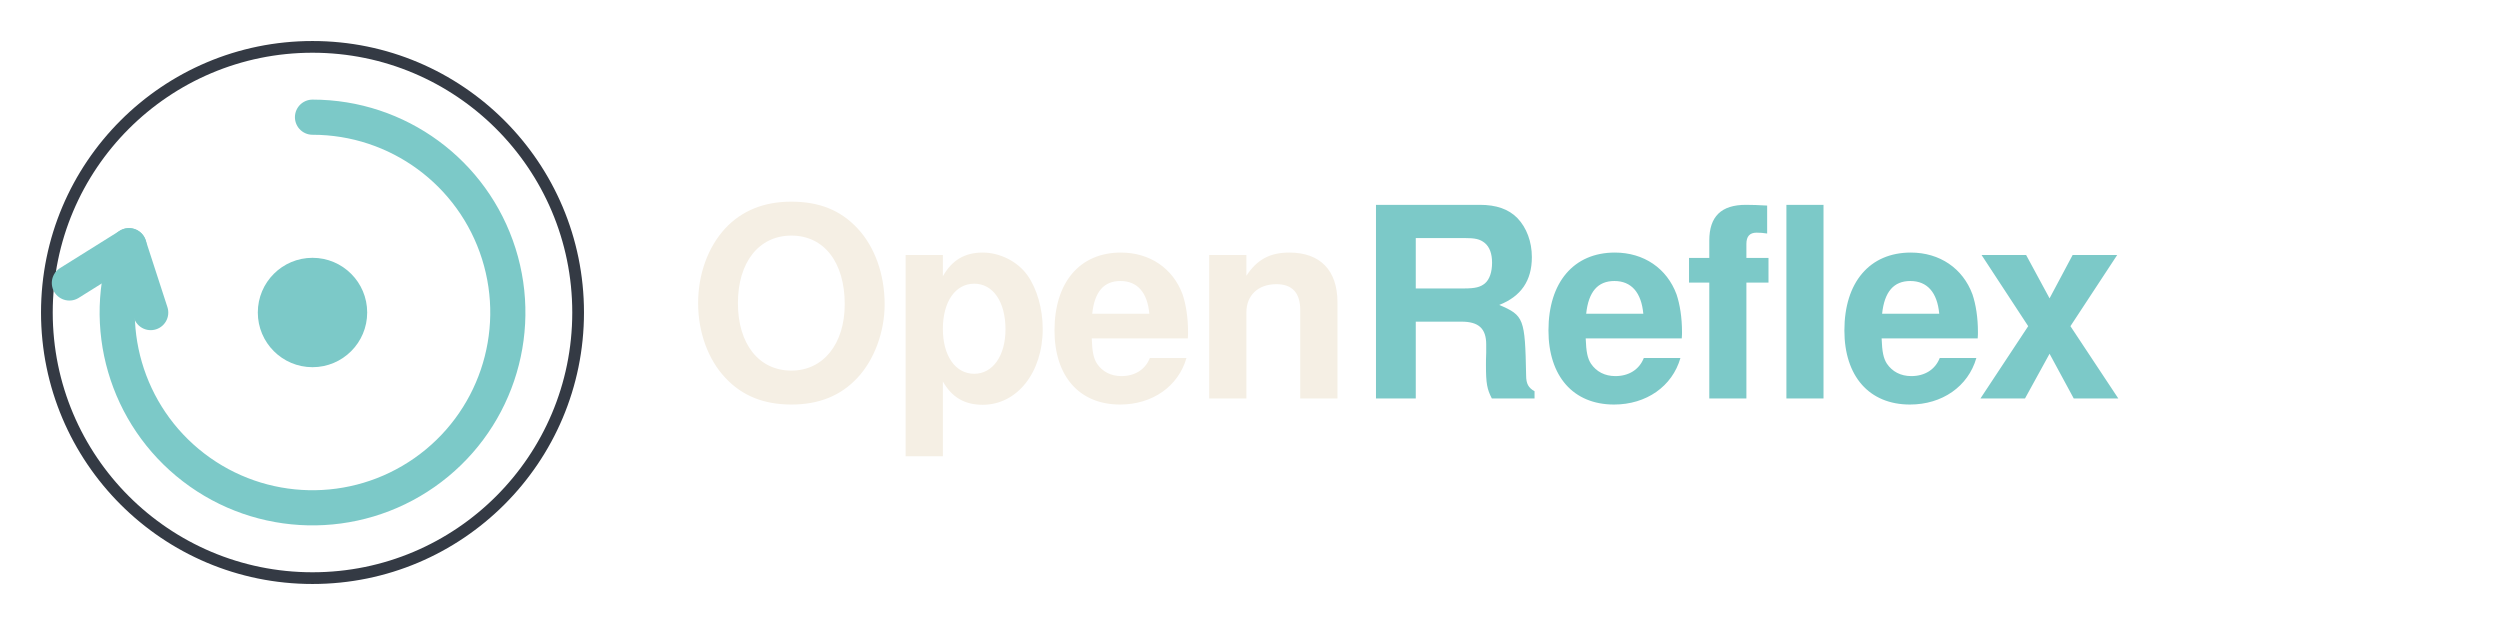
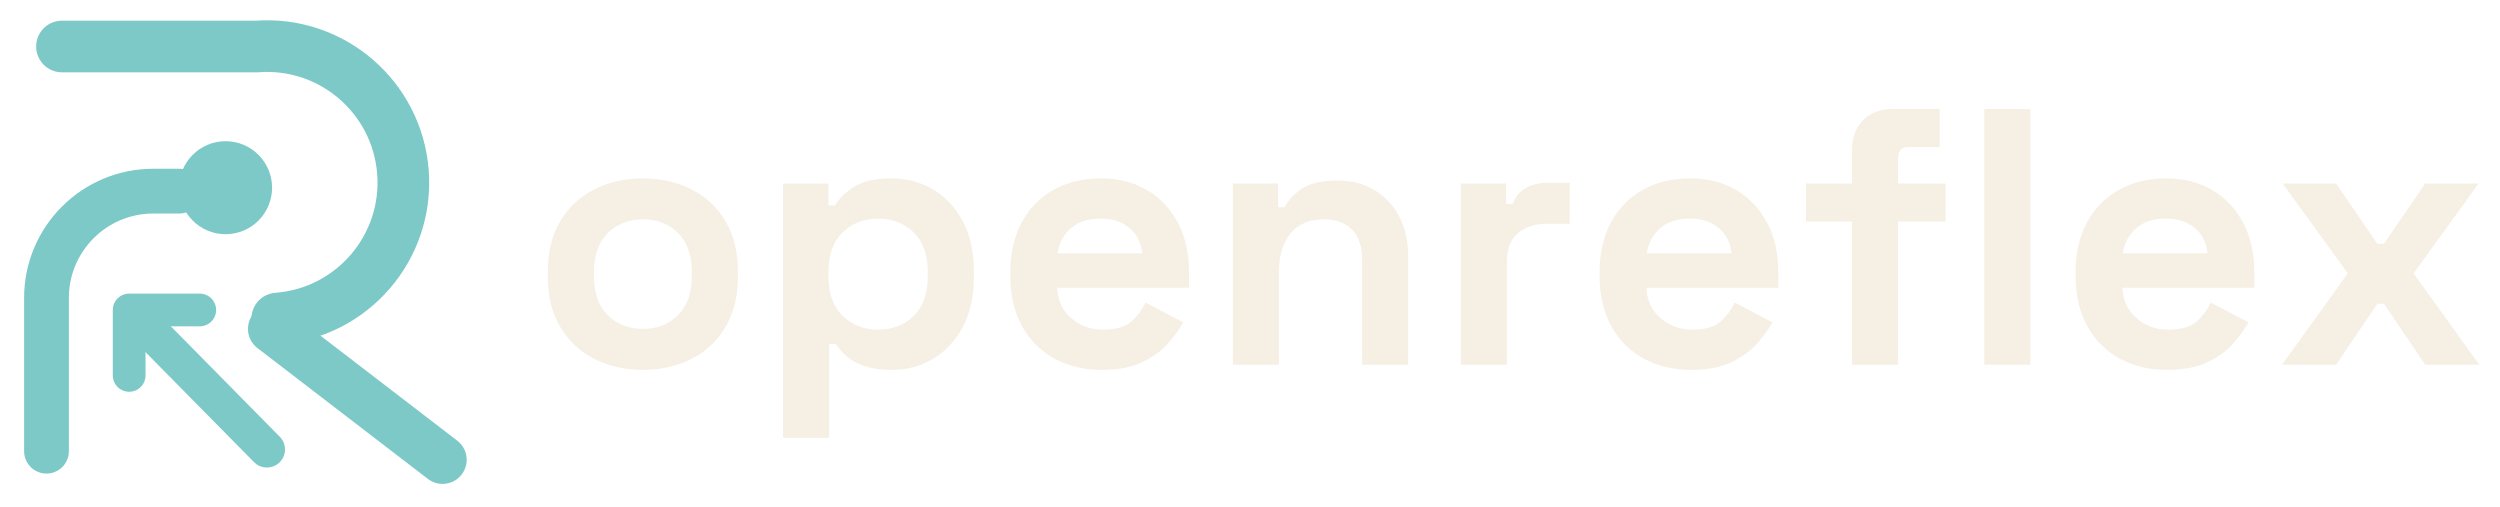
- <svg xmlns="http://www.w3.org/2000/svg" width="320" height="80" viewBox="0 0 320 80" role="img" aria-label="OpenReflex">
-   <circle cx="40" cy="40" r="34" fill="none" stroke="#343a44" stroke-width="1.5" />
-   <path d="M40.00 15.00 A25 25 0 1 1 16.51 31.45" fill="none" stroke="#7cc9c8" stroke-width="4.5" stroke-linecap="round" />
-   <path d="M8.88 36.22 L16.51 31.45 L19.29 40.01" fill="none" stroke="#7cc9c8" stroke-width="4.5" stroke-linecap="round" stroke-linejoin="round" />
-   <circle cx="40" cy="40" r="7" fill="#7cc9c8" />
-   <text x="88" y="51" font-family="'Space Grotesk','Segoe UI',Helvetica,Arial,sans-serif" font-size="34" font-weight="600" letter-spacing="-0.5" fill="#f5efe4">Open<tspan fill="#7cc9c8">Reflex</tspan>
-   </text>
+ <svg xmlns="http://www.w3.org/2000/svg" viewBox="-4.00 -4.00 1451.76 294.00" role="img" aria-label="OpenReflex">
+   <g>
+     <path d="M32 23H145A78 78 0 0 1 157 181" stroke="#7CC9C8" stroke-width="30" stroke-linecap="round" fill="none" />
+     <path d="M154 187L253 263" stroke="#7CC9C8" stroke-width="28" stroke-linecap="round" fill="none" />
+     <path d="M100 107H85A62 62 0 0 0 23 169V258" stroke="#7CC9C8" stroke-width="26" stroke-linecap="round" fill="none" />
+     <circle cx="127" cy="105" r="27" fill="#7CC9C8" />
+     <path d="M112 176H71V214" stroke="#7CC9C8" stroke-width="19" stroke-linecap="round" stroke-linejoin="round" fill="none" />
+     <path d="M78 183L151 257" stroke="#7CC9C8" stroke-width="21" stroke-linecap="round" fill="none" />
+   </g>
+   <path transform="translate(304.40 207.80) scale(0.21214)" fill="#F5EFE4" d="M306.0 14Q232.0 14 173.0 -16.0Q114.0 -46 80.0 -103.0Q46.0 -160 46.0 -240V-256Q46.0 -336 80.0 -393.0Q114.0 -450 173.0 -480.0Q232.0 -510 306.0 -510Q380.0 -510 439.0 -480.0Q498.0 -450 532.0 -393.0Q566.0 -336 566.0 -256V-240Q566.0 -160 532.0 -103.0Q498.0 -46 439.0 -16.0Q380.0 14 306.0 14ZM306.0 -98Q364.0 -98 402.0 -135.5Q440.0 -173 440.0 -243V-253Q440.0 -323 402.5 -360.5Q365.0 -398 306.0 -398Q248.0 -398 210.0 -360.5Q172.0 -323 172.0 -253V-243Q172.0 -173 210.0 -135.5Q248.0 -98 306.0 -98Z M690.0 200V-496H814.0V-436H832.0Q849.0 -465 885.0 -487.5Q921.0 -510 988.0 -510Q1048.0 -510 1099.0 -480.5Q1150.0 -451 1181.0 -394.0Q1212.0 -337 1212.0 -256V-240Q1212.0 -159 1181.0 -102.0Q1150.0 -45 1099.0 -15.5Q1048.0 14 988.0 14Q943.0 14 912.5 3.5Q882.0 -7 863.5 -23.5Q845.0 -40 834.0 -57H816.0V200ZM950.0 -96Q1009.0 -96 1047.5 -133.5Q1086.0 -171 1086.0 -243V-253Q1086.0 -325 1047.0 -362.5Q1008.0 -400 950.0 -400Q892.0 -400 853.0 -362.5Q814.0 -325 814.0 -253V-243Q814.0 -171 853.0 -133.5Q892.0 -96 950.0 -96Z M1562.0 14Q1488.0 14 1431.5 -17.5Q1375.0 -49 1343.5 -106.5Q1312.0 -164 1312.0 -242V-254Q1312.0 -332 1343.0 -389.5Q1374.0 -447 1430.0 -478.5Q1486.0 -510 1560.0 -510Q1633.0 -510 1687.0 -477.5Q1741.0 -445 1771.0 -387.5Q1801.0 -330 1801.0 -254V-211H1440.0Q1442.0 -160 1478.0 -128.0Q1514.0 -96 1566.0 -96Q1619.0 -96 1644.0 -119.0Q1669.0 -142 1682.0 -170L1785.0 -116Q1771.0 -90 1744.5 -59.5Q1718.0 -29 1674.0 -7.5Q1630.0 14 1562.0 14ZM1441.0 -305H1673.0Q1669.0 -348 1638.5 -374.0Q1608.0 -400 1559.0 -400Q1508.0 -400 1478.0 -374.0Q1448.0 -348 1441.0 -305Z M1921.0 0V-496H2045.0V-431H2063.0Q2075.0 -457 2108.0 -480.5Q2141.0 -504 2208.0 -504Q2266.0 -504 2309.5 -477.5Q2353.0 -451 2377.0 -404.5Q2401.0 -358 2401.0 -296V0H2275.0V-286Q2275.0 -342 2247.5 -370.0Q2220.0 -398 2169.0 -398Q2111.0 -398 2079.0 -359.5Q2047.0 -321 2047.0 -252V0Z M2545.0 0V-496H2669.0V-440H2687.0Q2698.0 -470 2723.5 -484.0Q2749.0 -498 2783.0 -498H2843.0V-386H2781.0Q2733.0 -386 2702.0 -360.5Q2671.0 -335 2671.0 -282V0Z M3175.0 14Q3101.0 14 3044.5 -17.5Q2988.0 -49 2956.5 -106.5Q2925.0 -164 2925.0 -242V-254Q2925.0 -332 2956.0 -389.5Q2987.0 -447 3043.0 -478.5Q3099.0 -510 3173.0 -510Q3246.0 -510 3300.0 -477.5Q3354.0 -445 3384.0 -387.5Q3414.0 -330 3414.0 -254V-211H3053.0Q3055.0 -160 3091.0 -128.0Q3127.0 -96 3179.0 -96Q3232.0 -96 3257.0 -119.0Q3282.0 -142 3295.0 -170L3398.0 -116Q3384.0 -90 3357.5 -59.5Q3331.0 -29 3287.0 -7.5Q3243.0 14 3175.0 14ZM3054.0 -305H3286.0Q3282.0 -348 3251.5 -374.0Q3221.0 -400 3172.0 -400Q3121.0 -400 3091.0 -374.0Q3061.0 -348 3054.0 -305Z M3616.0 0V-392H3490.0V-496H3616.0V-588Q3616.0 -639 3646.5 -669.5Q3677.0 -700 3726.0 -700H3856.0V-596H3770.0Q3742.0 -596 3742.0 -566V-496H3872.0V-392H3742.0V0Z M3978.0 0V-700H4104.0V0Z M4478.0 14Q4404.0 14 4347.5 -17.5Q4291.0 -49 4259.5 -106.5Q4228.0 -164 4228.0 -242V-254Q4228.0 -332 4259.0 -389.5Q4290.0 -447 4346.0 -478.5Q4402.0 -510 4476.0 -510Q4549.0 -510 4603.0 -477.5Q4657.0 -445 4687.0 -387.5Q4717.0 -330 4717.0 -254V-211H4356.0Q4358.0 -160 4394.0 -128.0Q4430.0 -96 4482.0 -96Q4535.0 -96 4560.0 -119.0Q4585.0 -142 4598.0 -170L4701.0 -116Q4687.0 -90 4660.5 -59.5Q4634.0 -29 4590.0 -7.5Q4546.0 14 4478.0 14ZM4357.0 -305H4589.0Q4585.0 -348 4554.5 -374.0Q4524.0 -400 4475.0 -400Q4424.0 -400 4394.0 -374.0Q4364.0 -348 4357.0 -305Z M4793.0 0 4973.0 -250 4795.0 -496H4941.0L5054.0 -331H5072.0L5185.0 -496H5331.0L5153.0 -250L5333.0 0H5185.0L5072.0 -167H5054.0L4941.0 0Z" />
</svg>
